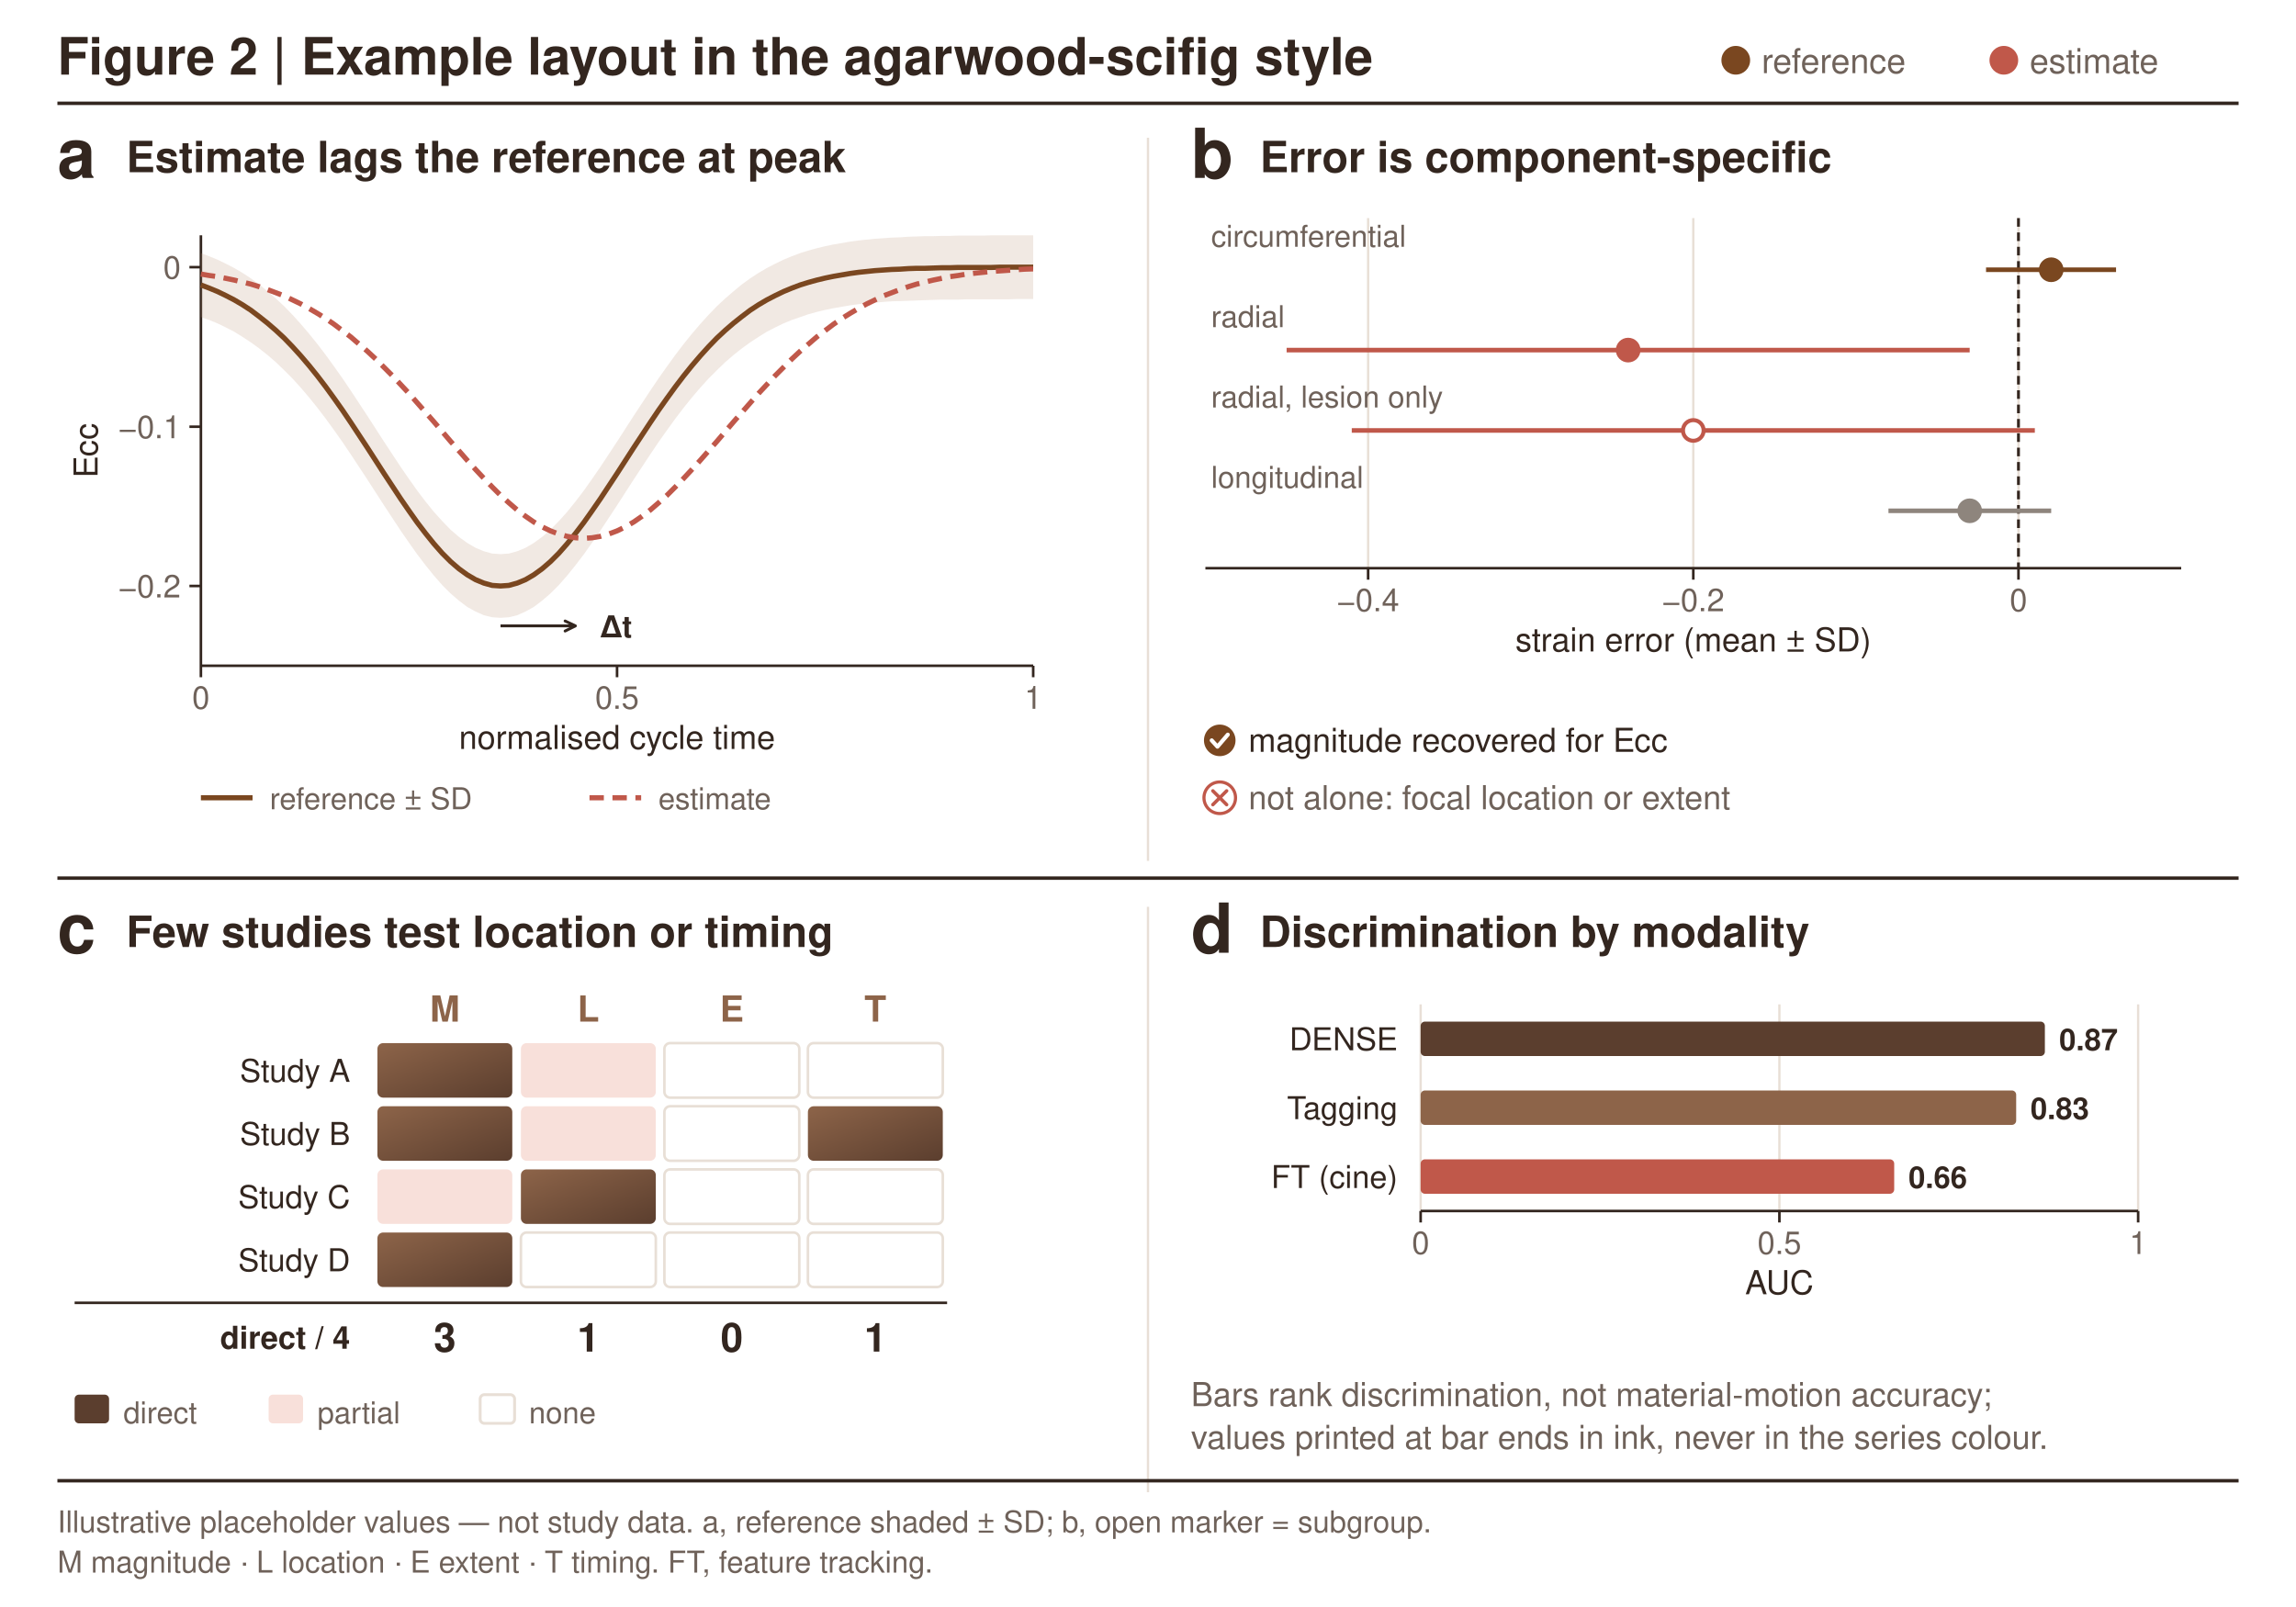
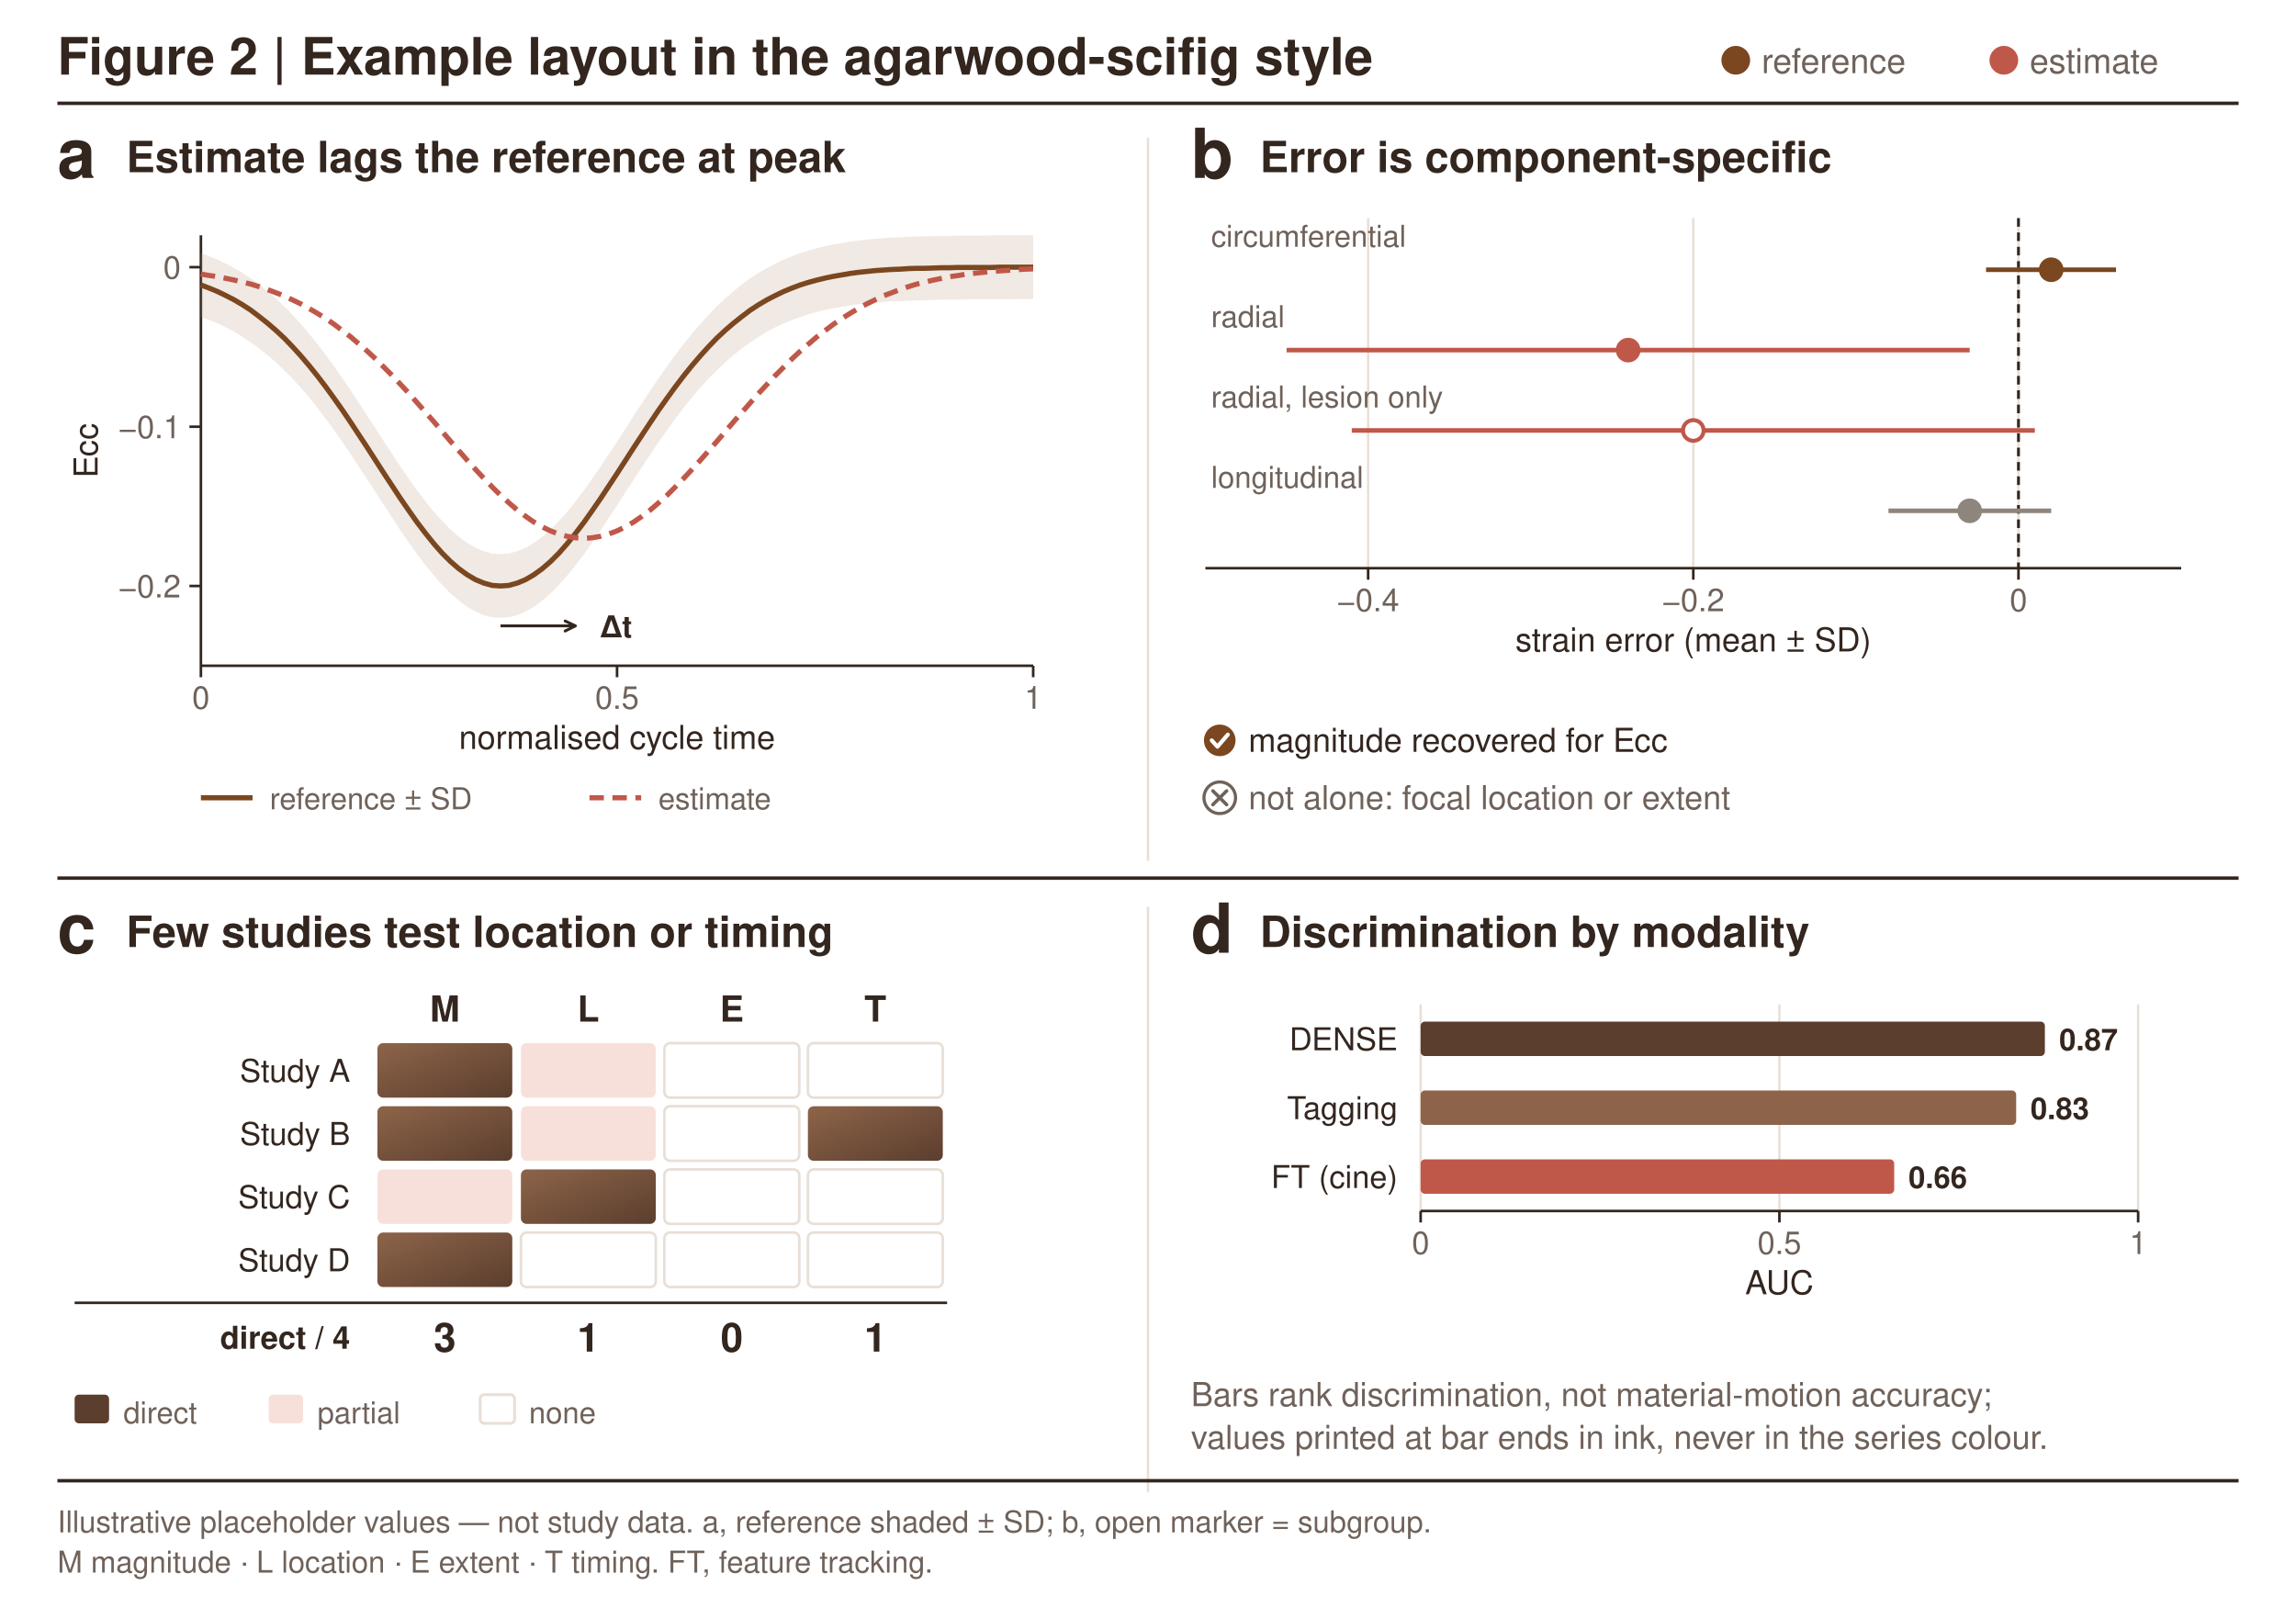
<svg xmlns="http://www.w3.org/2000/svg" width="800" height="560" viewBox="0 0 800 560" font-family="Helvetica, Arial, 'Liberation Sans', sans-serif">
  <defs>
    <linearGradient id="cellDirect" x1="0" y1="0" x2="1" y2="1">
      <stop offset="0" stop-color="#8D6449" />
      <stop offset="1" stop-color="#5B3E2E" />
    </linearGradient>
    <pattern id="hatchInf" width="6" height="6" patternUnits="userSpaceOnUse" patternTransform="rotate(45)">
      <rect width="6" height="6" fill="#F8E0DA" />
      <line x1="0" y1="0" x2="0" y2="6" stroke="#C0584A" stroke-width="2" />
    </pattern>
  </defs>
  <rect x="0.0" y="0.0" width="800.0" height="560.0" rx="0" fill="#FFFFFF" stroke="none" stroke-width="1.0" />
  <text x="20.0" y="26.0" font-size="18" font-weight="700" fill="#33261F" text-anchor="start">Figure 2 | Example layout in the agarwood-scifig style</text>
  <circle cx="604.8" cy="21.0" r="5.0" fill="#7A4720" stroke="none" stroke-width="1.0" />
  <text x="613.8" y="25.5" font-size="12" font-weight="400" fill="#6F625A" text-anchor="start">reference</text>
  <circle cx="698.2" cy="21.0" r="5.0" fill="#C0584A" stroke="none" stroke-width="1.0" />
  <text x="707.2" y="25.5" font-size="12" font-weight="400" fill="#6F625A" text-anchor="start">estimate</text>
  <line x1="20.0" y1="36.0" x2="780.0" y2="36.0" stroke="#33261F" stroke-width="1.2" />
  <text x="20.0" y="62.0" font-size="24" font-weight="700" fill="#33261F" text-anchor="start">a</text>
  <text x="44.0" y="60.0" font-size="15" font-weight="700" fill="#33261F" text-anchor="start">Estimate lags the reference at peak</text>
  <line x1="70.0" y1="232.0" x2="360.0" y2="232.0" stroke="#33261F" stroke-width="0.9" />
  <line x1="70.0" y1="232.0" x2="70.0" y2="236.0" stroke="#33261F" stroke-width="0.9" />
  <text x="70.0" y="247.0" font-size="11" font-weight="400" fill="#6F625A" text-anchor="middle">0</text>
  <line x1="215.0" y1="232.0" x2="215.0" y2="236.0" stroke="#33261F" stroke-width="0.9" />
  <text x="215.0" y="247.0" font-size="11" font-weight="400" fill="#6F625A" text-anchor="middle">0.5</text>
  <line x1="360.0" y1="232.0" x2="360.0" y2="236.0" stroke="#33261F" stroke-width="0.9" />
  <text x="360.0" y="247.0" font-size="11" font-weight="400" fill="#6F625A" text-anchor="middle">1</text>
  <text x="215.0" y="261.0" font-size="11.5" font-weight="400" fill="#33261F" text-anchor="middle">normalised cycle time</text>
  <line x1="70.0" y1="82.0" x2="70.0" y2="232.0" stroke="#33261F" stroke-width="0.9" />
  <line x1="66.0" y1="204.2" x2="70.0" y2="204.2" stroke="#33261F" stroke-width="0.9" />
  <text x="63.0" y="208.2" font-size="11" font-weight="400" fill="#6F625A" text-anchor="end">−0.2</text>
  <line x1="66.0" y1="148.7" x2="70.0" y2="148.7" stroke="#33261F" stroke-width="0.9" />
  <text x="63.0" y="152.7" font-size="11" font-weight="400" fill="#6F625A" text-anchor="end">−0.1</text>
  <line x1="66.0" y1="93.1" x2="70.0" y2="93.1" stroke="#33261F" stroke-width="0.9" />
  <text x="63.0" y="97.1" font-size="11" font-weight="400" fill="#6F625A" text-anchor="end">0</text>
  <text transform="translate(34.0,157.0) rotate(-90)" font-size="11.5" font-weight="400" fill="#33261F" text-anchor="middle">Ecc</text>
  <path d="M70.0 88.2 L72.9 89.3 L75.8 90.5 L78.7 91.9 L81.6 93.4 L84.5 95.1 L87.4 97.0 L90.3 99.1 L93.2 101.5 L96.1 104.0 L99.0 106.7 L101.9 109.7 L104.8 112.9 L107.7 116.3 L110.6 119.9 L113.5 123.7 L116.4 127.7 L119.3 131.8 L122.2 136.1 L125.1 140.5 L128.0 144.9 L130.9 149.4 L133.8 153.9 L136.7 158.3 L139.6 162.7 L142.5 166.9 L145.4 171.0 L148.3 174.8 L151.2 178.4 L154.1 181.6 L157.0 184.6 L159.9 187.1 L162.8 189.2 L165.7 190.9 L168.6 192.1 L171.5 192.9 L174.4 193.1 L177.3 192.9 L180.2 192.1 L183.1 190.9 L186.0 189.2 L188.9 187.1 L191.8 184.6 L194.7 181.6 L197.6 178.4 L200.5 174.8 L203.4 171.0 L206.3 166.9 L209.2 162.7 L212.1 158.3 L215.0 153.9 L217.9 149.4 L220.8 144.9 L223.7 140.5 L226.6 136.1 L229.5 131.8 L232.4 127.7 L235.3 123.7 L238.2 119.9 L241.1 116.3 L244.0 112.9 L246.9 109.7 L249.8 106.7 L252.7 104.0 L255.6 101.5 L258.5 99.1 L261.4 97.0 L264.3 95.1 L267.2 93.4 L270.1 91.9 L273.0 90.5 L275.9 89.3 L278.8 88.2 L281.7 87.3 L284.6 86.5 L287.5 85.8 L290.4 85.2 L293.3 84.7 L296.2 84.2 L299.1 83.8 L302.0 83.5 L304.9 83.2 L307.8 83.0 L310.7 82.8 L313.6 82.7 L316.5 82.5 L319.4 82.4 L322.3 82.3 L325.2 82.3 L328.1 82.2 L331.0 82.2 L333.9 82.1 L336.8 82.1 L339.7 82.1 L342.6 82.1 L345.5 82.0 L348.4 82.0 L351.3 82.0 L354.2 82.0 L357.1 82.0 L360.0 82.0 L360.0 104.2 L357.1 104.2 L354.2 104.2 L351.3 104.3 L348.4 104.3 L345.5 104.3 L342.6 104.3 L339.7 104.3 L336.8 104.3 L333.9 104.4 L331.0 104.4 L328.1 104.4 L325.2 104.5 L322.3 104.6 L319.4 104.7 L316.5 104.8 L313.6 104.9 L310.7 105.0 L307.8 105.2 L304.9 105.5 L302.0 105.7 L299.1 106.0 L296.2 106.4 L293.3 106.9 L290.4 107.4 L287.5 108.0 L284.6 108.7 L281.7 109.5 L278.8 110.5 L275.9 111.5 L273.0 112.7 L270.1 114.1 L267.2 115.6 L264.3 117.4 L261.4 119.3 L258.5 121.4 L255.6 123.7 L252.7 126.2 L249.8 129.0 L246.9 131.9 L244.0 135.1 L241.1 138.5 L238.2 142.1 L235.3 145.9 L232.4 149.9 L229.5 154.0 L226.6 158.3 L223.7 162.7 L220.8 167.1 L217.9 171.6 L215.0 176.1 L212.1 180.5 L209.2 184.9 L206.3 189.1 L203.4 193.2 L200.5 197.0 L197.6 200.6 L194.7 203.9 L191.8 206.8 L188.9 209.3 L186.0 211.5 L183.1 213.1 L180.2 214.4 L177.3 215.1 L174.4 215.3 L171.5 215.1 L168.6 214.4 L165.7 213.1 L162.8 211.5 L159.9 209.3 L157.0 206.8 L154.1 203.9 L151.2 200.6 L148.3 197.0 L145.4 193.2 L142.5 189.1 L139.6 184.9 L136.7 180.5 L133.8 176.1 L130.9 171.6 L128.0 167.1 L125.1 162.7 L122.2 158.3 L119.3 154.0 L116.4 149.9 L113.5 145.9 L110.6 142.1 L107.7 138.5 L104.8 135.1 L101.9 131.9 L99.0 129.0 L96.1 126.2 L93.2 123.7 L90.3 121.4 L87.4 119.3 L84.5 117.4 L81.6 115.6 L78.7 114.1 L75.8 112.7 L72.9 111.5 L70.0 110.5 Z" stroke="none" stroke-width="1.0" fill="#C0997F" opacity="0.22" />
  <path d="M70.0 99.3 L72.9 100.4 L75.8 101.6 L78.7 103.0 L81.6 104.5 L84.5 106.2 L87.4 108.1 L90.3 110.3 L93.2 112.6 L96.1 115.1 L99.0 117.8 L101.9 120.8 L104.8 124.0 L107.7 127.4 L110.6 131.0 L113.5 134.8 L116.4 138.8 L119.3 142.9 L122.2 147.2 L125.1 151.6 L128.0 156.0 L130.9 160.5 L133.8 165.0 L136.7 169.4 L139.6 173.8 L142.5 178.0 L145.4 182.1 L148.3 185.9 L151.2 189.5 L154.1 192.8 L157.0 195.7 L159.9 198.2 L162.8 200.3 L165.7 202.0 L168.6 203.2 L171.5 204.0 L174.4 204.2 L177.3 204.0 L180.2 203.2 L183.1 202.0 L186.0 200.3 L188.9 198.2 L191.8 195.7 L194.7 192.8 L197.6 189.5 L200.5 185.9 L203.4 182.1 L206.3 178.0 L209.2 173.8 L212.1 169.4 L215.0 165.0 L217.9 160.5 L220.8 156.0 L223.7 151.6 L226.6 147.2 L229.5 142.9 L232.4 138.8 L235.3 134.8 L238.2 131.0 L241.1 127.4 L244.0 124.0 L246.9 120.8 L249.8 117.8 L252.7 115.1 L255.6 112.6 L258.5 110.3 L261.4 108.1 L264.3 106.2 L267.2 104.5 L270.1 103.0 L273.0 101.6 L275.9 100.4 L278.8 99.3 L281.7 98.4 L284.6 97.6 L287.5 96.9 L290.4 96.3 L293.3 95.8 L296.2 95.3 L299.1 94.9 L302.0 94.6 L304.9 94.3 L307.8 94.1 L310.7 93.9 L313.6 93.8 L316.5 93.6 L319.4 93.5 L322.3 93.5 L325.2 93.4 L328.1 93.3 L331.0 93.3 L333.9 93.2 L336.8 93.2 L339.7 93.2 L342.6 93.2 L345.5 93.2 L348.4 93.1 L351.3 93.1 L354.2 93.1 L357.1 93.1 L360.0 93.1" stroke="#7A4720" stroke-width="1.8" fill="none" />
  <path d="M70.0 95.5 L72.9 96.0 L75.8 96.4 L78.7 97.0 L81.6 97.6 L84.5 98.3 L87.4 99.0 L90.3 99.9 L93.2 100.9 L96.1 102.0 L99.0 103.1 L101.9 104.5 L104.8 105.9 L107.7 107.5 L110.6 109.2 L113.5 111.0 L116.4 113.0 L119.3 115.2 L122.2 117.4 L125.1 119.9 L128.0 122.4 L130.9 125.1 L133.8 128.0 L136.7 130.9 L139.6 134.0 L142.5 137.1 L145.4 140.4 L148.3 143.7 L151.2 147.0 L154.1 150.4 L157.0 153.8 L159.9 157.1 L162.8 160.4 L165.7 163.6 L168.6 166.7 L171.5 169.7 L174.4 172.6 L177.3 175.2 L180.2 177.7 L183.1 179.9 L186.0 181.9 L188.9 183.6 L191.8 185.0 L194.7 186.1 L197.6 186.9 L200.5 187.4 L203.4 187.6 L206.3 187.4 L209.2 186.9 L212.1 186.1 L215.0 185.0 L217.9 183.6 L220.8 181.9 L223.7 179.9 L226.6 177.7 L229.5 175.2 L232.4 172.6 L235.3 169.7 L238.2 166.7 L241.1 163.6 L244.0 160.4 L246.9 157.1 L249.8 153.8 L252.7 150.4 L255.6 147.0 L258.5 143.7 L261.4 140.4 L264.3 137.1 L267.2 134.0 L270.1 130.9 L273.0 128.0 L275.9 125.1 L278.8 122.4 L281.7 119.9 L284.6 117.4 L287.5 115.2 L290.4 113.0 L293.3 111.0 L296.2 109.2 L299.1 107.5 L302.0 105.9 L304.9 104.5 L307.8 103.1 L310.7 102.0 L313.6 100.9 L316.5 99.9 L319.4 99.0 L322.3 98.3 L325.2 97.6 L328.1 97.0 L331.0 96.4 L333.9 96.0 L336.8 95.5 L339.7 95.2 L342.6 94.9 L345.5 94.6 L348.4 94.4 L351.3 94.2 L354.2 94.0 L357.1 93.8 L360.0 93.7" stroke="#C0584A" stroke-width="1.8" fill="none" stroke-dasharray="5 3" />
  <line x1="174.4" y1="218.1" x2="200.5" y2="218.1" stroke="#33261F" stroke-width="1" />
  <path d="M196.9 219.9 L200.5 218.1 L196.9 216.4" stroke="#33261F" stroke-width="1" fill="none" stroke-linecap="round" stroke-linejoin="round" />
  <text x="209.2" y="222.1" font-size="10.5" font-weight="700" fill="#33261F" text-anchor="start">Δt</text>
  <line x1="70.0" y1="278.0" x2="88.0" y2="278.0" stroke="#7A4720" stroke-width="1.8" />
  <text x="94.0" y="282.0" font-size="10.5" font-weight="400" fill="#6F625A" text-anchor="start">reference ± SD</text>
  <line x1="205.4" y1="278.0" x2="223.4" y2="278.0" stroke="#C0584A" stroke-width="1.8" stroke-dasharray="5 3" />
  <text x="229.4" y="282.0" font-size="10.5" font-weight="400" fill="#6F625A" text-anchor="start">estimate</text>
  <line x1="400.0" y1="48.0" x2="400.0" y2="300.0" stroke="#E8DFD6" stroke-width="0.8" />
  <text x="415.0" y="62.0" font-size="24" font-weight="700" fill="#33261F" text-anchor="start">b</text>
  <text x="439.0" y="60.0" font-size="15" font-weight="700" fill="#33261F" text-anchor="start">Error is component-specific</text>
  <line x1="476.7" y1="76.0" x2="476.7" y2="198.0" stroke="#E8DFD6" stroke-width="0.8" />
  <line x1="590.0" y1="76.0" x2="590.0" y2="198.0" stroke="#E8DFD6" stroke-width="0.8" />
  <line x1="703.3" y1="76.0" x2="703.3" y2="198.0" stroke="#E8DFD6" stroke-width="0.8" />
  <line x1="703.3" y1="76.0" x2="703.3" y2="198.0" stroke="#33261F" stroke-width="1" stroke-dasharray="3 2" />
  <text x="422.0" y="86.0" font-size="10.5" font-weight="400" fill="#6F625A" text-anchor="start">circumferential</text>
  <line x1="692.0" y1="94.0" x2="737.3" y2="94.0" stroke="#7A4720" stroke-width="1.6" />
  <circle cx="714.7" cy="94.0" r="3.6" fill="#7A4720" stroke="#7A4720" stroke-width="1.4" />
  <text x="422.0" y="114.0" font-size="10.5" font-weight="400" fill="#6F625A" text-anchor="start">radial</text>
  <line x1="448.3" y1="122.0" x2="686.3" y2="122.0" stroke="#C0584A" stroke-width="1.6" />
  <circle cx="567.3" cy="122.0" r="3.6" fill="#C0584A" stroke="#C0584A" stroke-width="1.4" />
  <text x="422.0" y="142.0" font-size="10.5" font-weight="400" fill="#6F625A" text-anchor="start">radial, lesion only</text>
  <line x1="471.0" y1="150.0" x2="709.0" y2="150.0" stroke="#C0584A" stroke-width="1.6" />
  <circle cx="590.0" cy="150.0" r="3.6" fill="#FFFFFF" stroke="#C0584A" stroke-width="1.4" />
  <text x="422.0" y="170.0" font-size="10.5" font-weight="400" fill="#6F625A" text-anchor="start">longitudinal</text>
  <line x1="658.0" y1="178.0" x2="714.7" y2="178.0" stroke="#8E857D" stroke-width="1.6" />
  <circle cx="686.3" cy="178.0" r="3.6" fill="#8E857D" stroke="#8E857D" stroke-width="1.4" />
  <line x1="420.0" y1="198.0" x2="760.0" y2="198.0" stroke="#33261F" stroke-width="0.9" />
  <line x1="476.7" y1="198.0" x2="476.7" y2="202.0" stroke="#33261F" stroke-width="0.9" />
  <text x="476.7" y="213.0" font-size="11" font-weight="400" fill="#6F625A" text-anchor="middle">−0.4</text>
  <line x1="590.0" y1="198.0" x2="590.0" y2="202.0" stroke="#33261F" stroke-width="0.9" />
  <text x="590.0" y="213.0" font-size="11" font-weight="400" fill="#6F625A" text-anchor="middle">−0.2</text>
  <line x1="703.3" y1="198.0" x2="703.3" y2="202.0" stroke="#33261F" stroke-width="0.9" />
  <text x="703.3" y="213.0" font-size="11" font-weight="400" fill="#6F625A" text-anchor="middle">0</text>
  <text x="590.0" y="227.0" font-size="11.5" font-weight="400" fill="#33261F" text-anchor="middle">strain error (mean ± SD)</text>
  <circle cx="425.0" cy="258.0" r="5.5" fill="#7A4720" stroke="none" stroke-width="1.0" />
  <path d="M422.2 258 l2 2.2 l3.6 -4.2" stroke="#FFFFFF" stroke-width="1.4" fill="none" stroke-linecap="round" stroke-linejoin="round" />
  <text x="435.0" y="262.0" font-size="11.5" font-weight="400" fill="#33261F" text-anchor="start">magnitude recovered for Ecc</text>
-   <circle cx="425.0" cy="278.0" r="5.5" fill="#FFFFFF" stroke="#C0584A" stroke-width="1.1" />
-   <path d="M422.6 275.6 l4.8 4.8 M427.4 275.6 l-4.8 4.8" stroke="#C0584A" stroke-width="1.2" fill="none" stroke-linecap="round" />
+   <circle cx="425.0" cy="278.0" r="5.5" fill="#FFFFFF" stroke="#6F625A" stroke-width="1.1" />
+   <path d="M422.6 275.6 l4.8 4.8 M427.4 275.6 l-4.8 4.8" stroke="#6F625A" stroke-width="1.2" fill="none" stroke-linecap="round" />
  <text x="435.0" y="282.0" font-size="11.5" font-weight="400" fill="#6F625A" text-anchor="start">not alone: focal location or extent</text>
  <line x1="20.0" y1="306.0" x2="780.0" y2="306.0" stroke="#33261F" stroke-width="1.2" />
  <text x="20.0" y="332.0" font-size="24" font-weight="700" fill="#33261F" text-anchor="start">c</text>
  <text x="44.0" y="330.0" font-size="15" font-weight="700" fill="#33261F" text-anchor="start">Few studies test location or timing</text>
-   <text x="155.0" y="356.0" font-size="12.5" font-weight="700" fill="#8D6449" text-anchor="middle">M</text>
-   <text x="205.0" y="356.0" font-size="12.5" font-weight="700" fill="#8D6449" text-anchor="middle">L</text>
-   <text x="255.0" y="356.0" font-size="12.5" font-weight="700" fill="#8D6449" text-anchor="middle">E</text>
-   <text x="305.0" y="356.0" font-size="12.5" font-weight="700" fill="#8D6449" text-anchor="middle">T</text>
+   <text x="155.0" y="356.0" font-size="12.5" font-weight="700" fill="#33261F" text-anchor="middle">M</text>
+   <text x="205.0" y="356.0" font-size="12.5" font-weight="700" fill="#33261F" text-anchor="middle">L</text>
+   <text x="255.0" y="356.0" font-size="12.5" font-weight="700" fill="#33261F" text-anchor="middle">E</text>
+   <text x="305.0" y="356.0" font-size="12.5" font-weight="700" fill="#33261F" text-anchor="middle">T</text>
  <text x="122.0" y="377.0" font-size="11" font-weight="400" fill="#33261F" text-anchor="end">Study A</text>
  <rect x="131.5" y="363.5" width="47.0" height="19.0" rx="2" fill="url(#cellDirect)" stroke="none" stroke-width="0.9" />
  <rect x="181.5" y="363.5" width="47.0" height="19.0" rx="2" fill="#F8E0DA" stroke="none" stroke-width="0.9" />
  <rect x="231.5" y="363.5" width="47.0" height="19.0" rx="2" fill="#FFFFFF" stroke="#E8DFD6" stroke-width="0.9" />
  <rect x="281.5" y="363.5" width="47.0" height="19.0" rx="2" fill="#FFFFFF" stroke="#E8DFD6" stroke-width="0.9" />
  <text x="122.0" y="399.0" font-size="11" font-weight="400" fill="#33261F" text-anchor="end">Study B</text>
  <rect x="131.5" y="385.5" width="47.0" height="19.0" rx="2" fill="url(#cellDirect)" stroke="none" stroke-width="0.9" />
  <rect x="181.5" y="385.5" width="47.0" height="19.0" rx="2" fill="#F8E0DA" stroke="none" stroke-width="0.9" />
  <rect x="231.5" y="385.5" width="47.0" height="19.0" rx="2" fill="#FFFFFF" stroke="#E8DFD6" stroke-width="0.9" />
  <rect x="281.5" y="385.5" width="47.0" height="19.0" rx="2" fill="url(#cellDirect)" stroke="none" stroke-width="0.9" />
  <text x="122.0" y="421.0" font-size="11" font-weight="400" fill="#33261F" text-anchor="end">Study C</text>
  <rect x="131.5" y="407.5" width="47.0" height="19.0" rx="2" fill="#F8E0DA" stroke="none" stroke-width="0.9" />
  <rect x="181.5" y="407.5" width="47.0" height="19.0" rx="2" fill="url(#cellDirect)" stroke="none" stroke-width="0.9" />
  <rect x="231.5" y="407.5" width="47.0" height="19.0" rx="2" fill="#FFFFFF" stroke="#E8DFD6" stroke-width="0.9" />
  <rect x="281.5" y="407.5" width="47.0" height="19.0" rx="2" fill="#FFFFFF" stroke="#E8DFD6" stroke-width="0.9" />
  <text x="122.0" y="443.0" font-size="11" font-weight="400" fill="#33261F" text-anchor="end">Study D</text>
  <rect x="131.5" y="429.5" width="47.0" height="19.0" rx="2" fill="url(#cellDirect)" stroke="none" stroke-width="0.9" />
  <rect x="181.5" y="429.5" width="47.0" height="19.0" rx="2" fill="#FFFFFF" stroke="#E8DFD6" stroke-width="0.9" />
  <rect x="231.5" y="429.5" width="47.0" height="19.0" rx="2" fill="#FFFFFF" stroke="#E8DFD6" stroke-width="0.9" />
  <rect x="281.5" y="429.5" width="47.0" height="19.0" rx="2" fill="#FFFFFF" stroke="#E8DFD6" stroke-width="0.9" />
  <line x1="26.0" y1="454.0" x2="330.0" y2="454.0" stroke="#33261F" stroke-width="0.9" />
  <text x="122.0" y="470.0" font-size="11" font-weight="700" fill="#33261F" text-anchor="end">direct / 4</text>
  <text x="155.0" y="471.0" font-size="14" font-weight="700" fill="#33261F" text-anchor="middle">3</text>
  <text x="205.0" y="471.0" font-size="14" font-weight="700" fill="#33261F" text-anchor="middle">1</text>
  <text x="255.0" y="471.0" font-size="14" font-weight="700" fill="#33261F" text-anchor="middle">0</text>
  <text x="305.0" y="471.0" font-size="14" font-weight="700" fill="#33261F" text-anchor="middle">1</text>
  <rect x="26.0" y="486.0" width="12.0" height="10.0" rx="1.5" fill="#5B3E2E" stroke="none" stroke-width="1.0" />
  <text x="43.0" y="496.0" font-size="10.5" font-weight="400" fill="#6F625A" text-anchor="start">direct</text>
  <rect x="93.6" y="486.0" width="12.0" height="10.0" rx="1.5" fill="#F8E0DA" stroke="none" stroke-width="1.0" />
  <text x="110.6" y="496.0" font-size="10.5" font-weight="400" fill="#6F625A" text-anchor="start">partial</text>
  <rect x="167.3" y="486.0" width="12.0" height="10.0" rx="1.5" fill="#FFFFFF" stroke="#E8DFD6" stroke-width="1.0" />
  <text x="184.3" y="496.0" font-size="10.5" font-weight="400" fill="#6F625A" text-anchor="start">none</text>
  <line x1="400.0" y1="316.0" x2="400.0" y2="520.0" stroke="#E8DFD6" stroke-width="0.8" />
  <text x="415.0" y="332.0" font-size="24" font-weight="700" fill="#33261F" text-anchor="start">d</text>
  <text x="439.0" y="330.0" font-size="15" font-weight="700" fill="#33261F" text-anchor="start">Discrimination by modality</text>
  <line x1="495.0" y1="350.0" x2="495.0" y2="422.0" stroke="#E8DFD6" stroke-width="0.8" />
  <line x1="620.0" y1="350.0" x2="620.0" y2="422.0" stroke="#E8DFD6" stroke-width="0.8" />
  <line x1="745.0" y1="350.0" x2="745.0" y2="422.0" stroke="#E8DFD6" stroke-width="0.8" />
  <text x="487.0" y="366.0" font-size="11" font-weight="400" fill="#33261F" text-anchor="end">DENSE</text>
  <rect x="495.0" y="356.0" width="217.5" height="12.0" rx="1.5" fill="#5B3E2E" stroke="none" stroke-width="1.0" />
  <text x="717.5" y="366.0" font-size="10.5" font-weight="700" fill="#33261F" text-anchor="start">0.87</text>
  <text x="487.0" y="390.0" font-size="11" font-weight="400" fill="#33261F" text-anchor="end">Tagging</text>
  <rect x="495.0" y="380.0" width="207.5" height="12.0" rx="1.5" fill="#8D6449" stroke="none" stroke-width="1.0" />
  <text x="707.5" y="390.0" font-size="10.5" font-weight="700" fill="#33261F" text-anchor="start">0.83</text>
  <text x="487.0" y="414.0" font-size="11" font-weight="400" fill="#33261F" text-anchor="end">FT (cine)</text>
  <rect x="495.0" y="404.0" width="165.0" height="12.0" rx="1.5" fill="#C0584A" stroke="none" stroke-width="1.0" />
  <text x="665.0" y="414.0" font-size="10.5" font-weight="700" fill="#33261F" text-anchor="start">0.66</text>
  <line x1="495.0" y1="422.0" x2="745.0" y2="422.0" stroke="#33261F" stroke-width="0.9" />
  <line x1="495.0" y1="422.0" x2="495.0" y2="426.0" stroke="#33261F" stroke-width="0.9" />
  <text x="495.0" y="437.0" font-size="11" font-weight="400" fill="#6F625A" text-anchor="middle">0</text>
  <line x1="620.0" y1="422.0" x2="620.0" y2="426.0" stroke="#33261F" stroke-width="0.9" />
  <text x="620.0" y="437.0" font-size="11" font-weight="400" fill="#6F625A" text-anchor="middle">0.5</text>
  <line x1="745.0" y1="422.0" x2="745.0" y2="426.0" stroke="#33261F" stroke-width="0.9" />
  <text x="745.0" y="437.0" font-size="11" font-weight="400" fill="#6F625A" text-anchor="middle">1</text>
  <text x="620.0" y="451.0" font-size="11.5" font-weight="400" fill="#33261F" text-anchor="middle">AUC</text>
  <text x="415.0" y="490.0" font-size="11.5" font-weight="400" fill="#6F625A" text-anchor="start">Bars rank discrimination, not material-motion accuracy;</text>
  <text x="415.0" y="504.9" font-size="11.5" font-weight="400" fill="#6F625A" text-anchor="start">values printed at bar ends in ink, never in the series colour.</text>
  <line x1="20.0" y1="516.0" x2="780.0" y2="516.0" stroke="#33261F" stroke-width="1.2" />
  <text x="20.0" y="534.0" font-size="10.5" font-weight="400" fill="#6F625A" text-anchor="start">Illustrative placeholder values — not study data. a, reference shaded ± SD; b, open marker = subgroup.</text>
  <text x="20.0" y="548.0" font-size="10.5" font-weight="400" fill="#6F625A" text-anchor="start">M magnitude · L location · E extent · T timing. FT, feature tracking.</text>
</svg>
